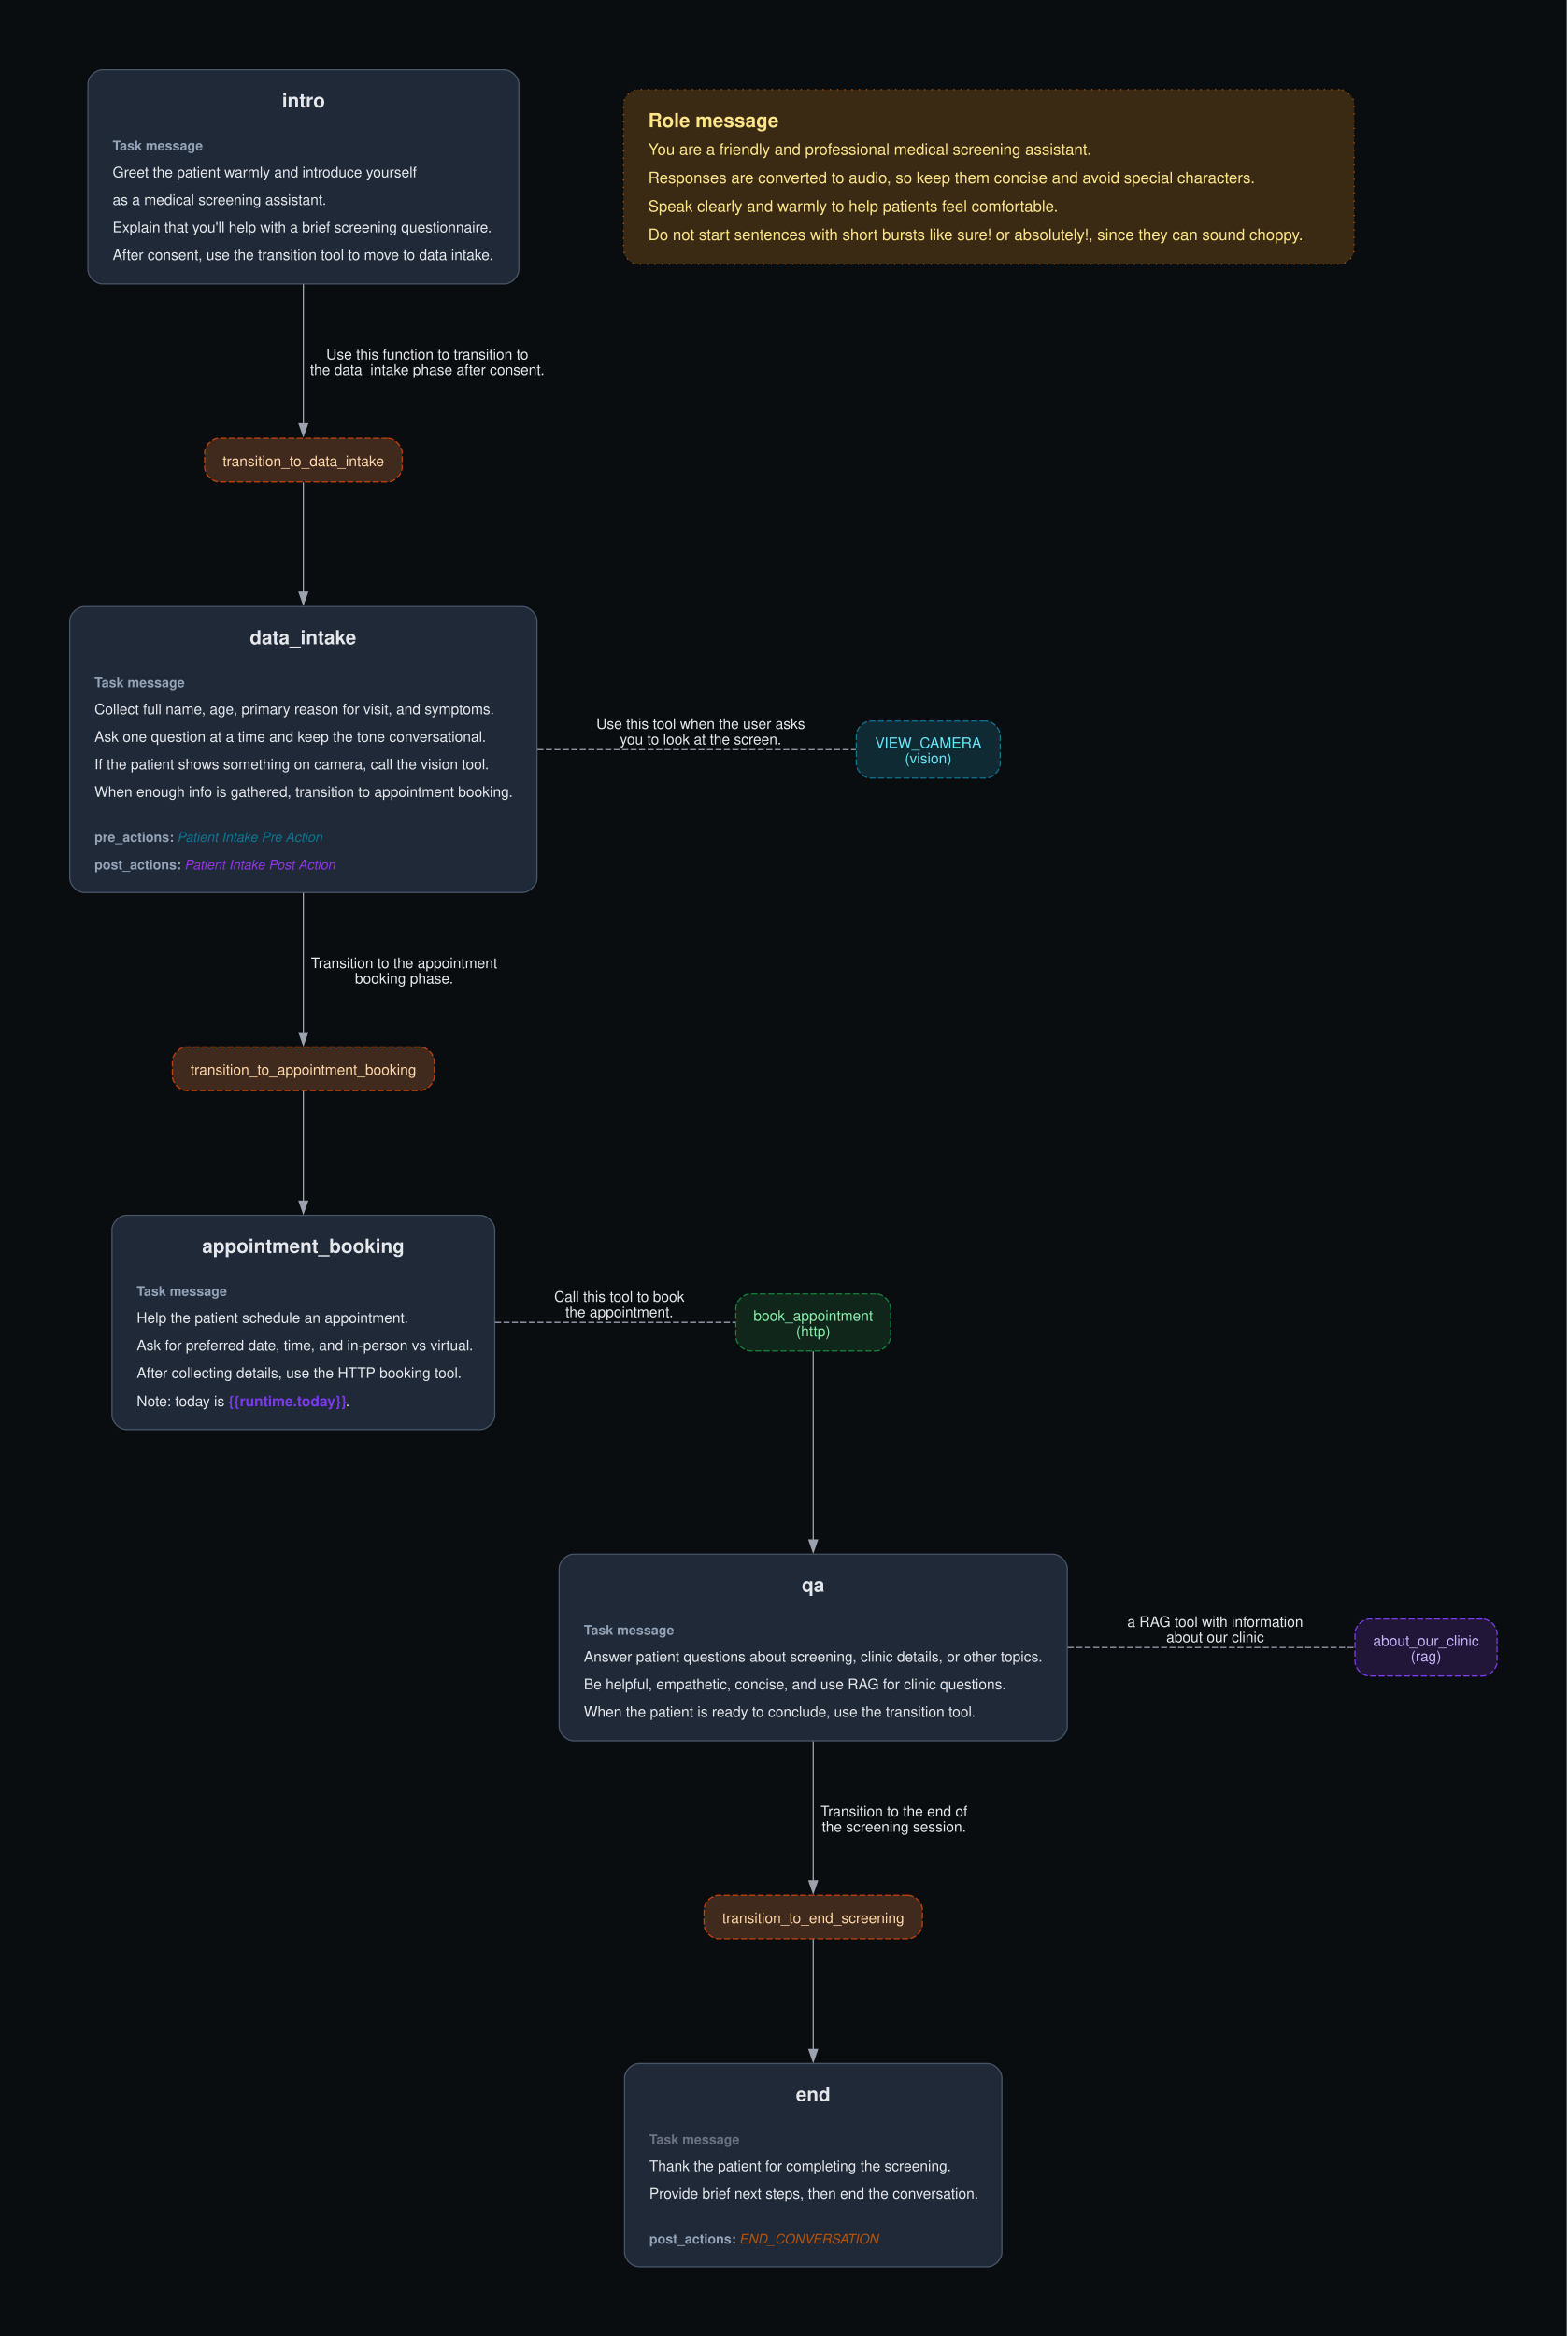
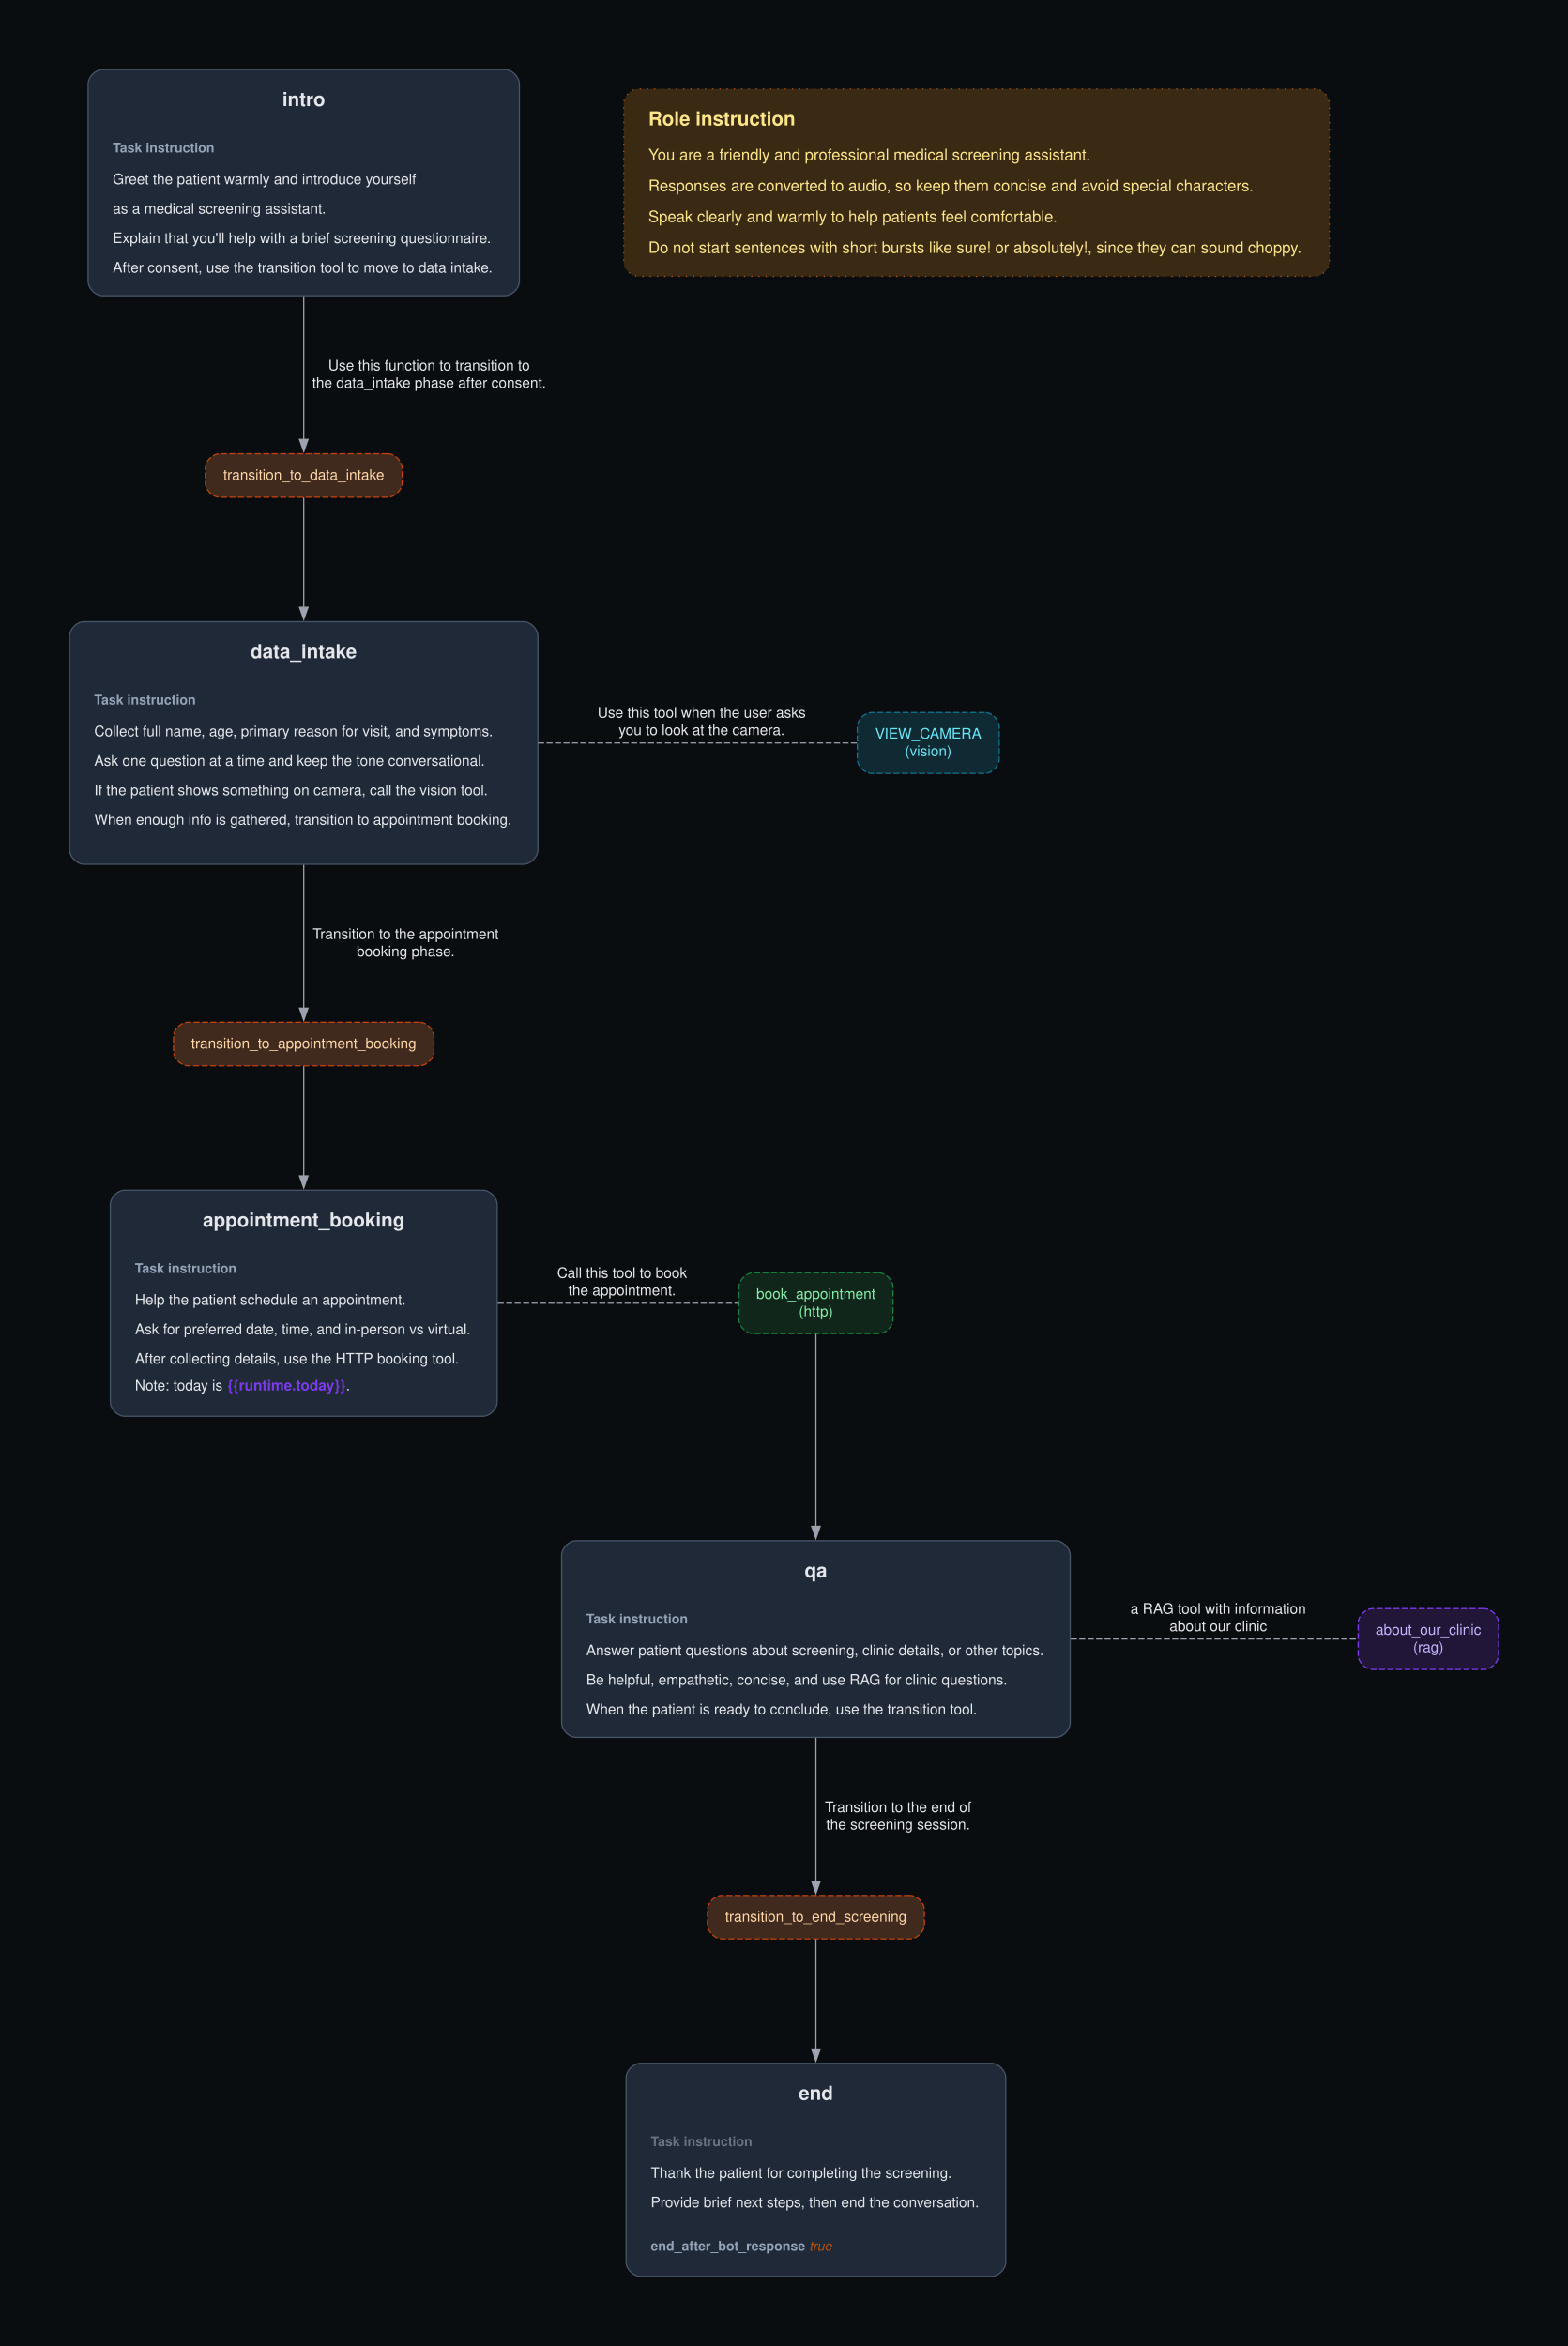
- <svg xmlns="http://www.w3.org/2000/svg" width="1294pt" height="1929pt" viewBox="0.00 0.00 1294.00 1929.00">
-   <g id="graph0" class="graph" transform="scale(1 1) rotate(0) translate(57.6 1871.85)">
-     <polygon fill="#0a0d10" stroke="none" points="-57.6,57.6 -57.6,-1871.85 1236.15,-1871.85 1236.15,57.6 -57.6,57.6" />
+ <svg xmlns="http://www.w3.org/2000/svg" width="1298pt" height="1942pt" viewBox="0.00 0.00 1298.00 1942.00">
+   <g id="graph0" class="graph" transform="scale(1 1) rotate(0) translate(57.6 1884.4)">
+     <polygon fill="#0a0d10" stroke="none" points="-57.6,57.6 -57.6,-1884.4 1240.55,-1884.4 1240.55,57.6 -57.6,57.6" />
    <g id="node1" class="node">
-       <path fill="#1f2937" stroke="#475569" d="M358.8,-1814.25C358.8,-1814.25 27,-1814.25 27,-1814.25 21,-1814.25 15,-1808.25 15,-1802.25 15,-1802.25 15,-1649.4 15,-1649.4 15,-1643.4 21,-1637.4 27,-1637.4 27,-1637.4 358.8,-1637.4 358.8,-1637.4 364.8,-1637.4 370.8,-1643.4 370.8,-1649.4 370.8,-1649.4 370.8,-1802.25 370.8,-1802.25 370.8,-1808.25 364.8,-1814.25 358.8,-1814.25" />
-       <text xml:space="preserve" text-anchor="start" x="175.28" y="-1783.25" font-family="Helvetica,sans-Serif" font-weight="bold" font-size="16.00" fill="#e5e7eb">intro</text>
-       <text xml:space="preserve" text-anchor="start" x="192.53" y="-1767.95" font-family="Helvetica,sans-Serif" font-size="3.00" fill="#e5e7eb"> </text>
-       <text xml:space="preserve" text-anchor="start" x="35.4" y="-1747.75" font-family="Helvetica,sans-Serif" font-weight="bold" font-size="11.00" fill="#94a3b8">Task message</text>
-       <text xml:space="preserve" text-anchor="start" x="35.4" y="-1725.45" font-family="Helvetica,sans-Serif" font-size="12.00" fill="#e5e7eb">Greet the patient warmly and introduce yourself</text>
-       <text xml:space="preserve" text-anchor="start" x="35.4" y="-1702.7" font-family="Helvetica,sans-Serif" font-size="12.00" fill="#e5e7eb">as a medical screening assistant.</text>
-       <text xml:space="preserve" text-anchor="start" x="35.4" y="-1679.95" font-family="Helvetica,sans-Serif" font-size="12.00" fill="#e5e7eb">Explain that you'll help with a brief screening questionnaire.</text>
-       <text xml:space="preserve" text-anchor="start" x="35.4" y="-1657.2" font-family="Helvetica,sans-Serif" font-size="12.00" fill="#e5e7eb">After consent, use the transition tool to move to data intake.</text>
+       <path fill="#1f2937" stroke="#475569" d="M360.34,-1826.8C360.34,-1826.8 27.36,-1826.8 27.36,-1826.8 21.36,-1826.8 15.36,-1820.8 15.36,-1814.8 15.36,-1814.8 15.36,-1651.6 15.36,-1651.6 15.36,-1645.6 21.36,-1639.6 27.36,-1639.6 27.36,-1639.6 360.34,-1639.6 360.34,-1639.6 366.34,-1639.6 372.34,-1645.6 372.34,-1651.6 372.34,-1651.6 372.34,-1814.8 372.34,-1814.8 372.34,-1820.8 366.34,-1826.8 360.34,-1826.8" />
+       <text xml:space="preserve" text-anchor="start" x="176.08" y="-1796.6" font-family="Helvetica,sans-Serif" font-weight="bold" font-size="16.00" fill="#e5e7eb">intro</text>
+       <text xml:space="preserve" text-anchor="start" x="193.43" y="-1777.8" font-family="Helvetica,sans-Serif" font-size="3.00" fill="#e5e7eb"> </text>
+       <text xml:space="preserve" text-anchor="start" x="35.76" y="-1758.3" font-family="Helvetica,sans-Serif" font-weight="bold" font-size="11.00" fill="#94a3b8">Task instruction</text>
+       <text xml:space="preserve" text-anchor="start" x="35.76" y="-1732" font-family="Helvetica,sans-Serif" font-size="12.00" fill="#e5e7eb">Greet the patient warmly and introduce yourself</text>
+       <text xml:space="preserve" text-anchor="start" x="35.76" y="-1707.6" font-family="Helvetica,sans-Serif" font-size="12.00" fill="#e5e7eb">as a medical screening assistant.</text>
+       <text xml:space="preserve" text-anchor="start" x="35.76" y="-1683.2" font-family="Helvetica,sans-Serif" font-size="12.00" fill="#e5e7eb">Explain that you'll help with a brief screening questionnaire.</text>
+       <text xml:space="preserve" text-anchor="start" x="35.76" y="-1658.8" font-family="Helvetica,sans-Serif" font-size="12.00" fill="#e5e7eb">After consent, use the transition tool to move to data intake.</text>
    </g>
    <g id="node6" class="node">
-       <path fill="#3f2a1d" stroke="#c2410c" stroke-dasharray="5,2" d="M262.43,-1509.9C262.43,-1509.9 123.38,-1509.9 123.38,-1509.9 117.38,-1509.9 111.38,-1503.9 111.38,-1497.9 111.38,-1497.9 111.38,-1485.9 111.38,-1485.9 111.38,-1479.9 117.38,-1473.9 123.38,-1473.9 123.38,-1473.9 262.43,-1473.9 262.43,-1473.9 268.43,-1473.9 274.43,-1479.9 274.43,-1485.9 274.43,-1485.9 274.43,-1497.9 274.43,-1497.9 274.43,-1503.9 268.43,-1509.9 262.43,-1509.9" />
-       <text xml:space="preserve" text-anchor="middle" x="192.9" y="-1486.87" font-family="Helvetica,sans-Serif" font-size="12.00" fill="#fed7aa">transition_to_data_intake</text>
+       <path fill="#3f2a1d" stroke="#c2410c" stroke-dasharray="5,2" d="M263.3,-1508.8C263.3,-1508.8 124.4,-1508.8 124.4,-1508.8 118.4,-1508.8 112.4,-1502.8 112.4,-1496.8 112.4,-1496.8 112.4,-1484.8 112.4,-1484.8 112.4,-1478.8 118.4,-1472.8 124.4,-1472.8 124.4,-1472.8 263.3,-1472.8 263.3,-1472.8 269.3,-1472.8 275.3,-1478.8 275.3,-1484.8 275.3,-1484.8 275.3,-1496.8 275.3,-1496.8 275.3,-1502.8 269.3,-1508.8 263.3,-1508.8" />
+       <text xml:space="preserve" text-anchor="middle" x="193.85" y="-1487.2" font-family="Helvetica,sans-Serif" font-size="12.00" fill="#fed7aa">transition_to_data_intake</text>
    </g>
    <g id="edge1" class="edge">
-       <path fill="none" stroke="#9ca3af" d="M192.9,-1637.14C192.9,-1596.29 192.9,-1550.44 192.9,-1521.63" />
-       <polygon fill="#9ca3af" stroke="#9ca3af" points="196.4,-1521.9 192.9,-1511.9 189.4,-1521.9 196.4,-1521.9" />
-       <text xml:space="preserve" text-anchor="middle" x="291.9" y="-1575" font-family="Helvetica,sans-Serif" font-size="12.00" fill="#e5e7eb">  Use this function to transition to</text>
-       <text xml:space="preserve" text-anchor="middle" x="291.9" y="-1562.25" font-family="Helvetica,sans-Serif" font-size="12.00" fill="#e5e7eb">  the data_intake phase after consent.</text>
+       <path fill="none" stroke="#9ca3af" d="M193.85,-1639.26C193.85,-1596.94 193.85,-1549.87 193.85,-1520.55" />
+       <polygon fill="#9ca3af" stroke="#9ca3af" points="197.35,-1520.65 193.85,-1510.65 190.35,-1520.65 197.35,-1520.65" />
+       <text xml:space="preserve" text-anchor="middle" x="294.25" y="-1577.8" font-family="Helvetica,sans-Serif" font-size="12.00" fill="#e5e7eb">  Use this function to transition to</text>
+       <text xml:space="preserve" text-anchor="middle" x="294.25" y="-1563.4" font-family="Helvetica,sans-Serif" font-size="12.00" fill="#e5e7eb">  the data_intake phase after consent.</text>
    </g>
    <g id="node2" class="node">
-       <path fill="#1f2937" stroke="#475569" d="M373.8,-1370.9C373.8,-1370.9 12,-1370.9 12,-1370.9 6,-1370.9 0,-1364.9 0,-1358.9 0,-1358.9 0,-1146.8 0,-1146.8 0,-1140.8 6,-1134.8 12,-1134.8 12,-1134.8 373.8,-1134.8 373.8,-1134.8 379.8,-1134.8 385.8,-1140.8 385.8,-1146.8 385.8,-1146.8 385.8,-1358.9 385.8,-1358.9 385.8,-1364.9 379.8,-1370.9 373.8,-1370.9" />
-       <text xml:space="preserve" text-anchor="start" x="148.65" y="-1339.9" font-family="Helvetica,sans-Serif" font-weight="bold" font-size="16.00" fill="#e5e7eb">data_intake</text>
-       <text xml:space="preserve" text-anchor="start" x="192.53" y="-1324.6" font-family="Helvetica,sans-Serif" font-size="3.00" fill="#e5e7eb"> </text>
-       <text xml:space="preserve" text-anchor="start" x="20.4" y="-1304.4" font-family="Helvetica,sans-Serif" font-weight="bold" font-size="11.00" fill="#94a3b8">Task message</text>
-       <text xml:space="preserve" text-anchor="start" x="20.4" y="-1282.1" font-family="Helvetica,sans-Serif" font-size="12.00" fill="#e5e7eb">Collect full name, age, primary reason for visit, and symptoms.</text>
-       <text xml:space="preserve" text-anchor="start" x="20.4" y="-1259.35" font-family="Helvetica,sans-Serif" font-size="12.00" fill="#e5e7eb">Ask one question at a time and keep the tone conversational.</text>
-       <text xml:space="preserve" text-anchor="start" x="20.4" y="-1236.6" font-family="Helvetica,sans-Serif" font-size="12.00" fill="#e5e7eb">If the patient shows something on camera, call the vision tool.</text>
-       <text xml:space="preserve" text-anchor="start" x="20.4" y="-1213.85" font-family="Helvetica,sans-Serif" font-size="12.00" fill="#e5e7eb">When enough info is gathered, transition to appointment booking.</text>
-       <text xml:space="preserve" text-anchor="start" x="192.53" y="-1197.85" font-family="Helvetica,sans-Serif" font-size="3.00" fill="#e5e7eb"> </text>
-       <text xml:space="preserve" text-anchor="start" x="20.4" y="-1176.7" font-family="Helvetica,sans-Serif" font-weight="bold" font-size="11.00" fill="#94a3b8">pre_actions:</text>
-       <text xml:space="preserve" text-anchor="start" x="85.65" y="-1176.7" font-family="Helvetica,sans-Serif" font-size="12.00" fill="#e5e7eb"> </text>
-       <text xml:space="preserve" text-anchor="start" x="88.65" y="-1176.7" font-family="Helvetica,sans-Serif" font-style="italic" font-size="11.00" fill="#0e7490">Patient Intake Pre Action</text>
-       <text xml:space="preserve" text-anchor="start" x="20.4" y="-1153.95" font-family="Helvetica,sans-Serif" font-weight="bold" font-size="11.00" fill="#94a3b8">post_actions:</text>
-       <text xml:space="preserve" text-anchor="start" x="91.65" y="-1153.95" font-family="Helvetica,sans-Serif" font-size="12.00" fill="#e5e7eb"> </text>
-       <text xml:space="preserve" text-anchor="start" x="94.65" y="-1153.95" font-family="Helvetica,sans-Serif" font-style="italic" font-size="11.00" fill="#9333ea">Patient Intake Post Action</text>
+       <path fill="#1f2937" stroke="#475569" d="M375.7,-1369.8C375.7,-1369.8 12,-1369.8 12,-1369.8 6,-1369.8 0,-1363.8 0,-1357.8 0,-1357.8 0,-1181 0,-1181 0,-1175 6,-1169 12,-1169 12,-1169 375.7,-1169 375.7,-1169 381.7,-1169 387.7,-1175 387.7,-1181 387.7,-1181 387.7,-1357.8 387.7,-1357.8 387.7,-1363.8 381.7,-1369.8 375.7,-1369.8" />
+       <text xml:space="preserve" text-anchor="start" x="149.83" y="-1339.6" font-family="Helvetica,sans-Serif" font-weight="bold" font-size="16.00" fill="#e5e7eb">data_intake</text>
+       <text xml:space="preserve" text-anchor="start" x="193.43" y="-1320.8" font-family="Helvetica,sans-Serif" font-size="3.00" fill="#e5e7eb"> </text>
+       <text xml:space="preserve" text-anchor="start" x="20.4" y="-1301.3" font-family="Helvetica,sans-Serif" font-weight="bold" font-size="11.00" fill="#94a3b8">Task instruction</text>
+       <text xml:space="preserve" text-anchor="start" x="20.4" y="-1275" font-family="Helvetica,sans-Serif" font-size="12.00" fill="#e5e7eb">Collect full name, age, primary reason for visit, and symptoms.</text>
+       <text xml:space="preserve" text-anchor="start" x="20.4" y="-1250.6" font-family="Helvetica,sans-Serif" font-size="12.00" fill="#e5e7eb">Ask one question at a time and keep the tone conversational.</text>
+       <text xml:space="preserve" text-anchor="start" x="20.4" y="-1226.2" font-family="Helvetica,sans-Serif" font-size="12.00" fill="#e5e7eb">If the patient shows something on camera, call the vision tool.</text>
+       <text xml:space="preserve" text-anchor="start" x="20.4" y="-1201.8" font-family="Helvetica,sans-Serif" font-size="12.00" fill="#e5e7eb">When enough info is gathered, transition to appointment booking.</text>
+       <text xml:space="preserve" text-anchor="start" x="193.43" y="-1186.4" font-family="Helvetica,sans-Serif" font-size="3.00" fill="#e5e7eb"> </text>
    </g>
    <g id="node7" class="node">
-       <path fill="#3f2a1d" stroke="#c2410c" stroke-dasharray="5,2" d="M289.05,-1007.3C289.05,-1007.3 96.75,-1007.3 96.75,-1007.3 90.75,-1007.3 84.75,-1001.3 84.75,-995.3 84.75,-995.3 84.75,-983.3 84.75,-983.3 84.75,-977.3 90.75,-971.3 96.75,-971.3 96.75,-971.3 289.05,-971.3 289.05,-971.3 295.05,-971.3 301.05,-977.3 301.05,-983.3 301.05,-983.3 301.05,-995.3 301.05,-995.3 301.05,-1001.3 295.05,-1007.3 289.05,-1007.3" />
-       <text xml:space="preserve" text-anchor="middle" x="192.9" y="-984.27" font-family="Helvetica,sans-Serif" font-size="12.00" fill="#fed7aa">transition_to_appointment_booking</text>
+       <path fill="#3f2a1d" stroke="#c2410c" stroke-dasharray="5,2" d="M289.65,-1038.2C289.65,-1038.2 98.05,-1038.2 98.05,-1038.2 92.05,-1038.2 86.05,-1032.2 86.05,-1026.2 86.05,-1026.2 86.05,-1014.2 86.05,-1014.2 86.05,-1008.2 92.05,-1002.2 98.05,-1002.2 98.05,-1002.2 289.65,-1002.2 289.65,-1002.2 295.65,-1002.2 301.65,-1008.2 301.65,-1014.2 301.65,-1014.2 301.65,-1026.2 301.65,-1026.2 301.65,-1032.2 295.65,-1038.2 289.65,-1038.2" />
+       <text xml:space="preserve" text-anchor="middle" x="193.85" y="-1016.6" font-family="Helvetica,sans-Serif" font-size="12.00" fill="#fed7aa">transition_to_appointment_booking</text>
    </g>
    <g id="edge3" class="edge">
-       <path fill="none" stroke="#9ca3af" d="M192.9,-1134.46C192.9,-1091.64 192.9,-1046.88 192.9,-1018.82" />
-       <polygon fill="#9ca3af" stroke="#9ca3af" points="196.4,-1019.03 192.9,-1009.03 189.4,-1019.03 196.4,-1019.03" />
-       <text xml:space="preserve" text-anchor="middle" x="272.77" y="-1072.4" font-family="Helvetica,sans-Serif" font-size="12.00" fill="#e5e7eb">  Transition to the appointment</text>
-       <text xml:space="preserve" text-anchor="middle" x="272.77" y="-1059.65" font-family="Helvetica,sans-Serif" font-size="12.00" fill="#e5e7eb">  booking phase.</text>
+       <path fill="none" stroke="#9ca3af" d="M193.85,-1168.57C193.85,-1125.65 193.85,-1078.77 193.85,-1049.67" />
+       <polygon fill="#9ca3af" stroke="#9ca3af" points="197.35,-1049.86 193.85,-1039.86 190.35,-1049.86 197.35,-1049.86" />
+       <text xml:space="preserve" text-anchor="middle" x="274.9" y="-1107.2" font-family="Helvetica,sans-Serif" font-size="12.00" fill="#e5e7eb">  Transition to the appointment</text>
+       <text xml:space="preserve" text-anchor="middle" x="274.9" y="-1092.8" font-family="Helvetica,sans-Serif" font-size="12.00" fill="#e5e7eb">  booking phase.</text>
    </g>
    <g id="node10" class="node">
-       <path fill="#0f2a32" stroke="#0e7490" stroke-dasharray="5,2" d="M756.3,-1276.4C756.3,-1276.4 661.5,-1276.4 661.5,-1276.4 655.5,-1276.4 649.5,-1270.4 649.5,-1264.4 649.5,-1264.4 649.5,-1241.3 649.5,-1241.3 649.5,-1235.3 655.5,-1229.3 661.5,-1229.3 661.5,-1229.3 756.3,-1229.3 756.3,-1229.3 762.3,-1229.3 768.3,-1235.3 768.3,-1241.3 768.3,-1241.3 768.3,-1264.4 768.3,-1264.4 768.3,-1270.4 762.3,-1276.4 756.3,-1276.4" />
-       <text xml:space="preserve" text-anchor="middle" x="708.9" y="-1254.2" font-family="Helvetica,sans-Serif" font-size="12.00" fill="#67e8f9">VIEW_CAMERA</text>
-       <text xml:space="preserve" text-anchor="middle" x="708.9" y="-1241.45" font-family="Helvetica,sans-Serif" font-size="12.00" fill="#67e8f9">(vision)</text>
+       <path fill="#0f2a32" stroke="#0e7490" stroke-dasharray="5,2" d="M757.59,-1294.6C757.59,-1294.6 664.11,-1294.6 664.11,-1294.6 658.11,-1294.6 652.11,-1288.6 652.11,-1282.6 652.11,-1282.6 652.11,-1256.2 652.11,-1256.2 652.11,-1250.2 658.11,-1244.2 664.11,-1244.2 664.11,-1244.2 757.59,-1244.2 757.59,-1244.2 763.59,-1244.2 769.59,-1250.2 769.59,-1256.2 769.59,-1256.2 769.59,-1282.6 769.59,-1282.6 769.59,-1288.6 763.59,-1294.6 757.59,-1294.6" />
+       <text xml:space="preserve" text-anchor="middle" x="710.85" y="-1273" font-family="Helvetica,sans-Serif" font-size="12.00" fill="#67e8f9">VIEW_CAMERA</text>
+       <text xml:space="preserve" text-anchor="middle" x="710.85" y="-1258.6" font-family="Helvetica,sans-Serif" font-size="12.00" fill="#67e8f9">(vision)</text>
    </g>
    <g id="edge9" class="edge">
-       <path fill="none" stroke="#9ca3af" stroke-dasharray="5,2" d="M386.14,-1252.85C479.56,-1252.85 585.08,-1252.85 649.29,-1252.85" />
-       <text xml:space="preserve" text-anchor="middle" x="517.65" y="-1269.95" font-family="Helvetica,sans-Serif" font-size="12.00" fill="#e5e7eb">  Use this tool when the user asks</text>
-       <text xml:space="preserve" text-anchor="middle" x="517.65" y="-1257.2" font-family="Helvetica,sans-Serif" font-size="12.00" fill="#e5e7eb">  you to look at the screen.</text>
+       <path fill="none" stroke="#9ca3af" stroke-dasharray="5,2" d="M387.83,-1269.4C481.67,-1269.4 587.62,-1269.4 651.8,-1269.4" />
+       <text xml:space="preserve" text-anchor="middle" x="519.9" y="-1290.4" font-family="Helvetica,sans-Serif" font-size="12.00" fill="#e5e7eb">  Use this tool when the user asks</text>
+       <text xml:space="preserve" text-anchor="middle" x="519.9" y="-1276" font-family="Helvetica,sans-Serif" font-size="12.00" fill="#e5e7eb">  you to look at the camera.</text>
    </g>
    <g id="node3" class="node">
-       <path fill="#1f2937" stroke="#475569" d="M338.93,-868.3C338.93,-868.3 46.88,-868.3 46.88,-868.3 40.88,-868.3 34.88,-862.3 34.88,-856.3 34.88,-856.3 34.88,-703.45 34.88,-703.45 34.88,-697.45 40.88,-691.45 46.88,-691.45 46.88,-691.45 338.93,-691.45 338.93,-691.45 344.93,-691.45 350.93,-697.45 350.93,-703.45 350.93,-703.45 350.93,-856.3 350.93,-856.3 350.93,-862.3 344.93,-868.3 338.93,-868.3" />
-       <text xml:space="preserve" text-anchor="start" x="109.28" y="-837.3" font-family="Helvetica,sans-Serif" font-weight="bold" font-size="16.00" fill="#e5e7eb">appointment_booking</text>
-       <text xml:space="preserve" text-anchor="start" x="192.53" y="-822" font-family="Helvetica,sans-Serif" font-size="3.00" fill="#e5e7eb"> </text>
-       <text xml:space="preserve" text-anchor="start" x="55.28" y="-801.8" font-family="Helvetica,sans-Serif" font-weight="bold" font-size="11.00" fill="#94a3b8">Task message</text>
-       <text xml:space="preserve" text-anchor="start" x="55.28" y="-779.5" font-family="Helvetica,sans-Serif" font-size="12.00" fill="#e5e7eb">Help the patient schedule an appointment.</text>
-       <text xml:space="preserve" text-anchor="start" x="55.28" y="-756.75" font-family="Helvetica,sans-Serif" font-size="12.00" fill="#e5e7eb">Ask for preferred date, time, and in-person vs virtual.</text>
-       <text xml:space="preserve" text-anchor="start" x="55.28" y="-734" font-family="Helvetica,sans-Serif" font-size="12.00" fill="#e5e7eb">After collecting details, use the HTTP booking tool.</text>
-       <text xml:space="preserve" text-anchor="start" x="55.28" y="-710.6" font-family="Helvetica,sans-Serif" font-size="12.00" fill="#e5e7eb">Note: today is </text>
-       <text xml:space="preserve" text-anchor="start" x="131.03" y="-710.6" font-family="Helvetica,sans-Serif" font-weight="bold" font-size="12.00" fill="#7c3aed">{{runtime.today}}</text>
-       <text xml:space="preserve" text-anchor="start" x="227.78" y="-710.6" font-family="Helvetica,sans-Serif" font-size="12.00" fill="#e5e7eb">.</text>
+       <path fill="#1f2937" stroke="#475569" d="M341.98,-899.2C341.98,-899.2 45.72,-899.2 45.72,-899.2 39.72,-899.2 33.72,-893.2 33.72,-887.2 33.72,-887.2 33.72,-724 33.72,-724 33.72,-718 39.72,-712 45.72,-712 45.72,-712 341.98,-712 341.98,-712 347.98,-712 353.98,-718 353.98,-724 353.98,-724 353.98,-887.2 353.98,-887.2 353.98,-893.2 347.98,-899.2 341.98,-899.2" />
+       <text xml:space="preserve" text-anchor="start" x="110.3" y="-869" font-family="Helvetica,sans-Serif" font-weight="bold" font-size="16.00" fill="#e5e7eb">appointment_booking</text>
+       <text xml:space="preserve" text-anchor="start" x="193.43" y="-850.2" font-family="Helvetica,sans-Serif" font-size="3.00" fill="#e5e7eb"> </text>
+       <text xml:space="preserve" text-anchor="start" x="54.12" y="-830.7" font-family="Helvetica,sans-Serif" font-weight="bold" font-size="11.00" fill="#94a3b8">Task instruction</text>
+       <text xml:space="preserve" text-anchor="start" x="54.12" y="-804.4" font-family="Helvetica,sans-Serif" font-size="12.00" fill="#e5e7eb">Help the patient schedule an appointment.</text>
+       <text xml:space="preserve" text-anchor="start" x="54.12" y="-780" font-family="Helvetica,sans-Serif" font-size="12.00" fill="#e5e7eb">Ask for preferred date, time, and in-person vs virtual.</text>
+       <text xml:space="preserve" text-anchor="start" x="54.12" y="-755.6" font-family="Helvetica,sans-Serif" font-size="12.00" fill="#e5e7eb">After collecting details, use the HTTP booking tool.</text>
+       <text xml:space="preserve" text-anchor="start" x="54.12" y="-733.4" font-family="Helvetica,sans-Serif" font-size="12.00" fill="#e5e7eb">Note: today is </text>
+       <text xml:space="preserve" text-anchor="start" x="130.83" y="-733.4" font-family="Helvetica,sans-Serif" font-weight="bold" font-size="12.00" fill="#7c3aed">{{runtime.today}}</text>
+       <text xml:space="preserve" text-anchor="start" x="228.85" y="-733.4" font-family="Helvetica,sans-Serif" font-size="12.00" fill="#e5e7eb">.</text>
    </g>
    <g id="node9" class="node">
-       <path fill="#10261a" stroke="#15803d" stroke-dasharray="5,2" d="M665.8,-803.42C665.8,-803.42 562,-803.42 562,-803.42 556,-803.42 550,-797.42 550,-791.42 550,-791.42 550,-768.33 550,-768.33 550,-762.33 556,-756.33 562,-756.33 562,-756.33 665.8,-756.33 665.8,-756.33 671.8,-756.33 677.8,-762.33 677.8,-768.33 677.8,-768.33 677.8,-791.42 677.8,-791.42 677.8,-797.42 671.8,-803.42 665.8,-803.42" />
-       <text xml:space="preserve" text-anchor="middle" x="613.9" y="-781.23" font-family="Helvetica,sans-Serif" font-size="12.00" fill="#86efac">book_appointment</text>
-       <text xml:space="preserve" text-anchor="middle" x="613.9" y="-768.48" font-family="Helvetica,sans-Serif" font-size="12.00" fill="#86efac">(http)</text>
+       <path fill="#10261a" stroke="#15803d" stroke-dasharray="5,2" d="M669.62,-830.8C669.62,-830.8 566.08,-830.8 566.08,-830.8 560.08,-830.8 554.08,-824.8 554.08,-818.8 554.08,-818.8 554.08,-792.4 554.08,-792.4 554.08,-786.4 560.08,-780.4 566.08,-780.4 566.08,-780.4 669.62,-780.4 669.62,-780.4 675.62,-780.4 681.62,-786.4 681.62,-792.4 681.62,-792.4 681.62,-818.8 681.62,-818.8 681.62,-824.8 675.62,-830.8 669.62,-830.8" />
+       <text xml:space="preserve" text-anchor="middle" x="617.85" y="-809.2" font-family="Helvetica,sans-Serif" font-size="12.00" fill="#86efac">book_appointment</text>
+       <text xml:space="preserve" text-anchor="middle" x="617.85" y="-794.8" font-family="Helvetica,sans-Serif" font-size="12.00" fill="#86efac">(http)</text>
    </g>
    <g id="edge5" class="edge">
-       <path fill="none" stroke="#9ca3af" stroke-dasharray="5,2" d="M351.16,-779.88C420.07,-779.88 496.96,-779.88 549.66,-779.88" />
-       <text xml:space="preserve" text-anchor="middle" x="450.46" y="-796.98" font-family="Helvetica,sans-Serif" font-size="12.00" fill="#e5e7eb">  Call this tool to book</text>
-       <text xml:space="preserve" text-anchor="middle" x="450.46" y="-784.23" font-family="Helvetica,sans-Serif" font-size="12.00" fill="#e5e7eb">  the appointment.</text>
+       <path fill="none" stroke="#9ca3af" stroke-dasharray="5,2" d="M354.45,-805.6C423.83,-805.6 501.02,-805.6 553.81,-805.6" />
+       <text xml:space="preserve" text-anchor="middle" x="454.03" y="-826.6" font-family="Helvetica,sans-Serif" font-size="12.00" fill="#e5e7eb">  Call this tool to book</text>
+       <text xml:space="preserve" text-anchor="middle" x="454.03" y="-812.2" font-family="Helvetica,sans-Serif" font-size="12.00" fill="#e5e7eb">  the appointment.</text>
    </g>
    <g id="node4" class="node">
-       <path fill="#1f2937" stroke="#475569" d="M811.67,-588.45C811.67,-588.45 416.12,-588.45 416.12,-588.45 410.12,-588.45 404.12,-582.45 404.12,-576.45 404.12,-576.45 404.12,-446.35 404.12,-446.35 404.12,-440.35 410.12,-434.35 416.12,-434.35 416.12,-434.35 811.67,-434.35 811.67,-434.35 817.67,-434.35 823.67,-440.35 823.67,-446.35 823.67,-446.35 823.67,-576.45 823.67,-576.45 823.67,-582.45 817.67,-588.45 811.67,-588.45" />
-       <text xml:space="preserve" text-anchor="start" x="604.52" y="-557.45" font-family="Helvetica,sans-Serif" font-weight="bold" font-size="16.00" fill="#e5e7eb">qa</text>
-       <text xml:space="preserve" text-anchor="start" x="613.52" y="-542.15" font-family="Helvetica,sans-Serif" font-size="3.00" fill="#e5e7eb"> </text>
-       <text xml:space="preserve" text-anchor="start" x="424.52" y="-521.95" font-family="Helvetica,sans-Serif" font-weight="bold" font-size="11.00" fill="#94a3b8">Task message</text>
-       <text xml:space="preserve" text-anchor="start" x="424.52" y="-499.65" font-family="Helvetica,sans-Serif" font-size="12.00" fill="#e5e7eb">Answer patient questions about screening, clinic details, or other topics.</text>
-       <text xml:space="preserve" text-anchor="start" x="424.52" y="-476.9" font-family="Helvetica,sans-Serif" font-size="12.00" fill="#e5e7eb">Be helpful, empathetic, concise, and use RAG for clinic questions.</text>
-       <text xml:space="preserve" text-anchor="start" x="424.52" y="-454.15" font-family="Helvetica,sans-Serif" font-size="12.00" fill="#e5e7eb">When the patient is ready to conclude, use the transition tool.</text>
+       <path fill="#1f2937" stroke="#475569" d="M816.35,-609C816.35,-609 419.34,-609 419.34,-609 413.34,-609 407.34,-603 407.34,-597 407.34,-597 407.34,-458.2 407.34,-458.2 407.34,-452.2 413.34,-446.2 419.34,-446.2 419.34,-446.2 816.35,-446.2 816.35,-446.2 822.35,-446.2 828.35,-452.2 828.35,-458.2 828.35,-458.2 828.35,-597 828.35,-597 828.35,-603 822.35,-609 816.35,-609" />
+       <text xml:space="preserve" text-anchor="start" x="608.51" y="-578.8" font-family="Helvetica,sans-Serif" font-weight="bold" font-size="16.00" fill="#e5e7eb">qa</text>
+       <text xml:space="preserve" text-anchor="start" x="617.43" y="-560" font-family="Helvetica,sans-Serif" font-size="3.00" fill="#e5e7eb"> </text>
+       <text xml:space="preserve" text-anchor="start" x="427.74" y="-540.5" font-family="Helvetica,sans-Serif" font-weight="bold" font-size="11.00" fill="#94a3b8">Task instruction</text>
+       <text xml:space="preserve" text-anchor="start" x="427.74" y="-514.2" font-family="Helvetica,sans-Serif" font-size="12.00" fill="#e5e7eb">Answer patient questions about screening, clinic details, or other topics.</text>
+       <text xml:space="preserve" text-anchor="start" x="427.74" y="-489.8" font-family="Helvetica,sans-Serif" font-size="12.00" fill="#e5e7eb">Be helpful, empathetic, concise, and use RAG for clinic questions.</text>
+       <text xml:space="preserve" text-anchor="start" x="427.74" y="-465.4" font-family="Helvetica,sans-Serif" font-size="12.00" fill="#e5e7eb">When the patient is ready to conclude, use the transition tool.</text>
    </g>
    <g id="node8" class="node">
-       <path fill="#3f2a1d" stroke="#c2410c" stroke-dasharray="5,2" d="M692.05,-306.85C692.05,-306.85 535.75,-306.85 535.75,-306.85 529.75,-306.85 523.75,-300.85 523.75,-294.85 523.75,-294.85 523.75,-282.85 523.75,-282.85 523.75,-276.85 529.75,-270.85 535.75,-270.85 535.75,-270.85 692.05,-270.85 692.05,-270.85 698.05,-270.85 704.05,-276.85 704.05,-282.85 704.05,-282.85 704.05,-294.85 704.05,-294.85 704.05,-300.85 698.05,-306.85 692.05,-306.85" />
-       <text xml:space="preserve" text-anchor="middle" x="613.9" y="-283.83" font-family="Helvetica,sans-Serif" font-size="12.00" fill="#fed7aa">transition_to_end_screening</text>
+       <path fill="#3f2a1d" stroke="#c2410c" stroke-dasharray="5,2" d="M695.64,-315.4C695.64,-315.4 540.06,-315.4 540.06,-315.4 534.06,-315.4 528.06,-309.4 528.06,-303.4 528.06,-303.4 528.06,-291.4 528.06,-291.4 528.06,-285.4 534.06,-279.4 540.06,-279.4 540.06,-279.4 695.64,-279.4 695.64,-279.4 701.64,-279.4 707.64,-285.4 707.64,-291.4 707.64,-291.4 707.64,-303.4 707.64,-303.4 707.64,-309.4 701.64,-315.4 695.64,-315.4" />
+       <text xml:space="preserve" text-anchor="middle" x="617.85" y="-293.8" font-family="Helvetica,sans-Serif" font-size="12.00" fill="#fed7aa">transition_to_end_screening</text>
    </g>
    <g id="edge7" class="edge">
-       <path fill="none" stroke="#9ca3af" d="M613.9,-433.88C613.9,-394.04 613.9,-347.69 613.9,-318.56" />
-       <polygon fill="#9ca3af" stroke="#9ca3af" points="617.4,-318.71 613.9,-308.71 610.4,-318.71 617.4,-318.71" />
-       <text xml:space="preserve" text-anchor="middle" x="677.27" y="-371.95" font-family="Helvetica,sans-Serif" font-size="12.00" fill="#e5e7eb">  Transition to the end of</text>
-       <text xml:space="preserve" text-anchor="middle" x="677.27" y="-359.2" font-family="Helvetica,sans-Serif" font-size="12.00" fill="#e5e7eb">  the screening session.</text>
+       <path fill="none" stroke="#9ca3af" d="M617.85,-445.82C617.85,-404.35 617.85,-356.45 617.85,-326.78" />
+       <polygon fill="#9ca3af" stroke="#9ca3af" points="621.35,-327.14 617.85,-317.14 614.35,-327.14 621.35,-327.14" />
+       <text xml:space="preserve" text-anchor="middle" x="682.55" y="-384.4" font-family="Helvetica,sans-Serif" font-size="12.00" fill="#e5e7eb">  Transition to the end of</text>
+       <text xml:space="preserve" text-anchor="middle" x="682.55" y="-370" font-family="Helvetica,sans-Serif" font-size="12.00" fill="#e5e7eb">  the screening session.</text>
    </g>
    <g id="node11" class="node">
-       <path fill="#221638" stroke="#7c3aed" stroke-dasharray="5,2" d="M1166.55,-534.95C1166.55,-534.95 1073.25,-534.95 1073.25,-534.95 1067.25,-534.95 1061.25,-528.95 1061.25,-522.95 1061.25,-522.95 1061.25,-499.85 1061.25,-499.85 1061.25,-493.85 1067.25,-487.85 1073.25,-487.85 1073.25,-487.85 1166.55,-487.85 1166.55,-487.85 1172.55,-487.85 1178.55,-493.85 1178.55,-499.85 1178.55,-499.85 1178.55,-522.95 1178.55,-522.95 1178.55,-528.95 1172.55,-534.95 1166.55,-534.95" />
-       <text xml:space="preserve" text-anchor="middle" x="1119.9" y="-512.75" font-family="Helvetica,sans-Serif" font-size="12.00" fill="#c4b5fd">about_our_clinic</text>
-       <text xml:space="preserve" text-anchor="middle" x="1119.9" y="-500" font-family="Helvetica,sans-Serif" font-size="12.00" fill="#c4b5fd">(rag)</text>
+       <path fill="#221638" stroke="#7c3aed" stroke-dasharray="5,2" d="M1170.95,-552.8C1170.95,-552.8 1078.75,-552.8 1078.75,-552.8 1072.75,-552.8 1066.75,-546.8 1066.75,-540.8 1066.75,-540.8 1066.75,-514.4 1066.75,-514.4 1066.75,-508.4 1072.75,-502.4 1078.75,-502.4 1078.75,-502.4 1170.95,-502.4 1170.95,-502.4 1176.95,-502.4 1182.95,-508.4 1182.95,-514.4 1182.95,-514.4 1182.95,-540.8 1182.95,-540.8 1182.95,-546.8 1176.95,-552.8 1170.95,-552.8" />
+       <text xml:space="preserve" text-anchor="middle" x="1124.85" y="-531.2" font-family="Helvetica,sans-Serif" font-size="12.00" fill="#c4b5fd">about_our_clinic</text>
+       <text xml:space="preserve" text-anchor="middle" x="1124.85" y="-516.8" font-family="Helvetica,sans-Serif" font-size="12.00" fill="#c4b5fd">(rag)</text>
    </g>
    <g id="edge10" class="edge">
-       <path fill="none" stroke="#9ca3af" stroke-dasharray="5,2" d="M824.09,-511.4C909.9,-511.4 1002.47,-511.4 1060.76,-511.4" />
-       <text xml:space="preserve" text-anchor="middle" x="942.46" y="-528.5" font-family="Helvetica,sans-Serif" font-size="12.00" fill="#e5e7eb">  a RAG tool with information</text>
-       <text xml:space="preserve" text-anchor="middle" x="942.46" y="-515.75" font-family="Helvetica,sans-Serif" font-size="12.00" fill="#e5e7eb">  about our clinic</text>
+       <path fill="none" stroke="#9ca3af" stroke-dasharray="5,2" d="M828.82,-527.6C915.15,-527.6 1008.25,-527.6 1066.52,-527.6" />
+       <text xml:space="preserve" text-anchor="middle" x="947.55" y="-548.6" font-family="Helvetica,sans-Serif" font-size="12.00" fill="#e5e7eb">  a RAG tool with information</text>
+       <text xml:space="preserve" text-anchor="middle" x="947.55" y="-534.2" font-family="Helvetica,sans-Serif" font-size="12.00" fill="#e5e7eb">  about our clinic</text>
    </g>
    <g id="node5" class="node">
-       <path fill="#1f2937" stroke="#475569" d="M757.67,-167.85C757.67,-167.85 470.12,-167.85 470.12,-167.85 464.12,-167.85 458.12,-161.85 458.12,-155.85 458.12,-155.85 458.12,-12 458.12,-12 458.12,-6 464.12,0 470.12,0 470.12,0 757.67,0 757.67,0 763.67,0 769.67,-6 769.67,-12 769.67,-12 769.67,-155.85 769.67,-155.85 769.67,-161.85 763.67,-167.85 757.67,-167.85" />
-       <text xml:space="preserve" text-anchor="start" x="599.65" y="-136.85" font-family="Helvetica,sans-Serif" font-weight="bold" font-size="16.00" fill="#e5e7eb">end</text>
-       <text xml:space="preserve" text-anchor="start" x="613.52" y="-121.55" font-family="Helvetica,sans-Serif" font-size="3.00" fill="#e5e7eb"> </text>
-       <text xml:space="preserve" text-anchor="start" x="478.52" y="-101.35" font-family="Helvetica,sans-Serif" font-weight="bold" font-size="11.00" fill="#6b7280">Task message</text>
-       <text xml:space="preserve" text-anchor="start" x="478.52" y="-79.05" font-family="Helvetica,sans-Serif" font-size="12.00" fill="#e5e7eb">Thank the patient for completing the screening.</text>
-       <text xml:space="preserve" text-anchor="start" x="478.52" y="-56.3" font-family="Helvetica,sans-Serif" font-size="12.00" fill="#e5e7eb">Provide brief next steps, then end the conversation.</text>
-       <text xml:space="preserve" text-anchor="start" x="613.52" y="-40.3" font-family="Helvetica,sans-Serif" font-size="3.00" fill="#e5e7eb"> </text>
-       <text xml:space="preserve" text-anchor="start" x="478.52" y="-19.15" font-family="Helvetica,sans-Serif" font-weight="bold" font-size="11.00" fill="#94a3b8">post_actions:</text>
-       <text xml:space="preserve" text-anchor="start" x="549.77" y="-19.15" font-family="Helvetica,sans-Serif" font-size="12.00" fill="#e5e7eb"> </text>
-       <text xml:space="preserve" text-anchor="start" x="552.77" y="-19.15" font-family="Helvetica,sans-Serif" font-style="italic" font-size="11.00" fill="#b45309">END_CONVERSATION</text>
+       <path fill="#1f2937" stroke="#475569" d="M763,-176.4C763,-176.4 472.7,-176.4 472.7,-176.4 466.7,-176.4 460.7,-170.4 460.7,-164.4 460.7,-164.4 460.7,-12 460.7,-12 460.7,-6 466.7,0 472.7,0 472.7,0 763,0 763,0 769,0 775,-6 775,-12 775,-12 775,-164.4 775,-164.4 775,-170.4 769,-176.4 763,-176.4" />
+       <text xml:space="preserve" text-anchor="start" x="603.63" y="-146.2" font-family="Helvetica,sans-Serif" font-weight="bold" font-size="16.00" fill="#e5e7eb">end</text>
+       <text xml:space="preserve" text-anchor="start" x="617.43" y="-127.4" font-family="Helvetica,sans-Serif" font-size="3.00" fill="#e5e7eb"> </text>
+       <text xml:space="preserve" text-anchor="start" x="481.1" y="-107.9" font-family="Helvetica,sans-Serif" font-weight="bold" font-size="11.00" fill="#6b7280">Task instruction</text>
+       <text xml:space="preserve" text-anchor="start" x="481.1" y="-81.6" font-family="Helvetica,sans-Serif" font-size="12.00" fill="#e5e7eb">Thank the patient for completing the screening.</text>
+       <text xml:space="preserve" text-anchor="start" x="481.1" y="-57.2" font-family="Helvetica,sans-Serif" font-size="12.00" fill="#e5e7eb">Provide brief next steps, then end the conversation.</text>
+       <text xml:space="preserve" text-anchor="start" x="617.43" y="-41.8" font-family="Helvetica,sans-Serif" font-size="3.00" fill="#e5e7eb"> </text>
+       <text xml:space="preserve" text-anchor="start" x="481.1" y="-21.4" font-family="Helvetica,sans-Serif" font-weight="bold" font-size="11.00" fill="#94a3b8">end_after_bot_response</text>
+       <text xml:space="preserve" text-anchor="start" x="608.86" y="-21.4" font-family="Helvetica,sans-Serif" font-size="12.00" fill="#e5e7eb"> </text>
+       <text xml:space="preserve" text-anchor="start" x="612.2" y="-21.4" font-family="Helvetica,sans-Serif" font-style="italic" font-size="11.00" fill="#b45309">true</text>
    </g>
    <g id="edge2" class="edge">
-       <path fill="none" stroke="#9ca3af" d="M192.9,-1473.47C192.9,-1453.41 192.9,-1418.57 192.9,-1382.47" />
-       <polygon fill="#9ca3af" stroke="#9ca3af" points="196.4,-1382.75 192.9,-1372.75 189.4,-1382.75 196.4,-1382.75" />
+       <path fill="none" stroke="#9ca3af" d="M193.85,-1472.58C193.85,-1452.39 193.85,-1417.16 193.85,-1381.7" />
+       <polygon fill="#9ca3af" stroke="#9ca3af" points="197.35,-1381.71 193.85,-1371.71 190.35,-1381.71 197.35,-1381.71" />
    </g>
    <g id="edge4" class="edge">
-       <path fill="none" stroke="#9ca3af" d="M192.9,-970.97C192.9,-950.5 192.9,-914.79 192.9,-879.8" />
-       <polygon fill="#9ca3af" stroke="#9ca3af" points="196.4,-880 192.9,-870 189.4,-880 196.4,-880" />
+       <path fill="none" stroke="#9ca3af" d="M193.85,-1001.8C193.85,-981.44 193.85,-946.03 193.85,-910.91" />
+       <polygon fill="#9ca3af" stroke="#9ca3af" points="197.35,-911.05 193.85,-901.05 190.35,-911.05 197.35,-911.05" />
    </g>
    <g id="edge8" class="edge">
-       <path fill="none" stroke="#9ca3af" d="M613.9,-270.55C613.9,-249.97 613.9,-213.99 613.9,-179.16" />
-       <polygon fill="#9ca3af" stroke="#9ca3af" points="617.4,-179.42 613.9,-169.42 610.4,-179.42 617.4,-179.42" />
+       <path fill="none" stroke="#9ca3af" d="M617.85,-279.09C617.85,-258.64 617.85,-222.97 617.85,-188.02" />
+       <polygon fill="#9ca3af" stroke="#9ca3af" points="621.35,-188.23 617.85,-178.23 614.35,-188.23 621.35,-188.23" />
    </g>
    <g id="edge6" class="edge">
-       <path fill="none" stroke="#9ca3af" d="M613.9,-756.16C613.9,-721.83 613.9,-654.92 613.9,-599.87" />
-       <polygon fill="#9ca3af" stroke="#9ca3af" points="617.4,-600.19 613.9,-590.19 610.4,-600.19 617.4,-600.19" />
+       <path fill="none" stroke="#9ca3af" d="M617.85,-780.11C617.85,-744.62 617.85,-677.01 617.85,-620.82" />
+       <polygon fill="#9ca3af" stroke="#9ca3af" points="621.35,-620.9 617.85,-610.9 614.35,-620.9 621.35,-620.9" />
    </g>
    <g id="node12" class="node">
-       <path fill="#3a2a14" stroke="#b45309" stroke-dasharray="1,5" d="M1048.55,-1797.87C1048.55,-1797.87 469.25,-1797.87 469.25,-1797.87 463.25,-1797.87 457.25,-1791.87 457.25,-1785.87 457.25,-1785.87 457.25,-1665.77 457.25,-1665.77 457.25,-1659.77 463.25,-1653.77 469.25,-1653.77 469.25,-1653.77 1048.55,-1653.77 1048.55,-1653.77 1054.55,-1653.77 1060.55,-1659.77 1060.55,-1665.77 1060.55,-1665.77 1060.55,-1785.87 1060.55,-1785.87 1060.55,-1791.87 1054.55,-1797.87 1048.55,-1797.87" />
-       <text xml:space="preserve" text-anchor="start" x="477.65" y="-1766.87" font-family="Helvetica,sans-Serif" font-weight="bold" font-size="16.00" fill="#fde68a">Role message</text>
-       <text xml:space="preserve" text-anchor="start" x="477.65" y="-1744.07" font-family="Helvetica,sans-Serif" font-size="13.00" fill="#fde68a">You are a friendly and professional medical screening assistant.</text>
-       <text xml:space="preserve" text-anchor="start" x="477.65" y="-1720.57" font-family="Helvetica,sans-Serif" font-size="13.00" fill="#fde68a">Responses are converted to audio, so keep them concise and avoid special characters.</text>
-       <text xml:space="preserve" text-anchor="start" x="477.65" y="-1697.07" font-family="Helvetica,sans-Serif" font-size="13.00" fill="#fde68a">Speak clearly and warmly to help patients feel comfortable.</text>
-       <text xml:space="preserve" text-anchor="start" x="477.65" y="-1673.57" font-family="Helvetica,sans-Serif" font-size="13.00" fill="#fde68a">Do not start sentences with short bursts like sure! or absolutely!, since they can sound choppy.</text>
+       <path fill="#3a2a14" stroke="#b45309" stroke-dasharray="1,5" d="M1030.94,-1810.8C1030.94,-1810.8 470.75,-1810.8 470.75,-1810.8 464.75,-1810.8 458.75,-1804.8 458.75,-1798.8 458.75,-1798.8 458.75,-1667.6 458.75,-1667.6 458.75,-1661.6 464.75,-1655.6 470.75,-1655.6 470.75,-1655.6 1030.94,-1655.6 1030.94,-1655.6 1036.94,-1655.6 1042.94,-1661.6 1042.94,-1667.6 1042.94,-1667.6 1042.94,-1798.8 1042.94,-1798.8 1042.94,-1804.8 1036.94,-1810.8 1030.94,-1810.8" />
+       <text xml:space="preserve" text-anchor="start" x="479.15" y="-1780.6" font-family="Helvetica,sans-Serif" font-weight="bold" font-size="16.00" fill="#fde68a">Role instruction</text>
+       <text xml:space="preserve" text-anchor="start" x="479.15" y="-1751.8" font-family="Helvetica,sans-Serif" font-size="13.00" fill="#fde68a">You are a friendly and professional medical screening assistant.</text>
+       <text xml:space="preserve" text-anchor="start" x="479.15" y="-1726.2" font-family="Helvetica,sans-Serif" font-size="13.00" fill="#fde68a">Responses are converted to audio, so keep them concise and avoid special characters.</text>
+       <text xml:space="preserve" text-anchor="start" x="479.15" y="-1700.6" font-family="Helvetica,sans-Serif" font-size="13.00" fill="#fde68a">Speak clearly and warmly to help patients feel comfortable.</text>
+       <text xml:space="preserve" text-anchor="start" x="479.15" y="-1675" font-family="Helvetica,sans-Serif" font-size="13.00" fill="#fde68a">Do not start sentences with short bursts like sure! or absolutely!, since they can sound choppy.</text>
    </g>
  </g>
</svg>
